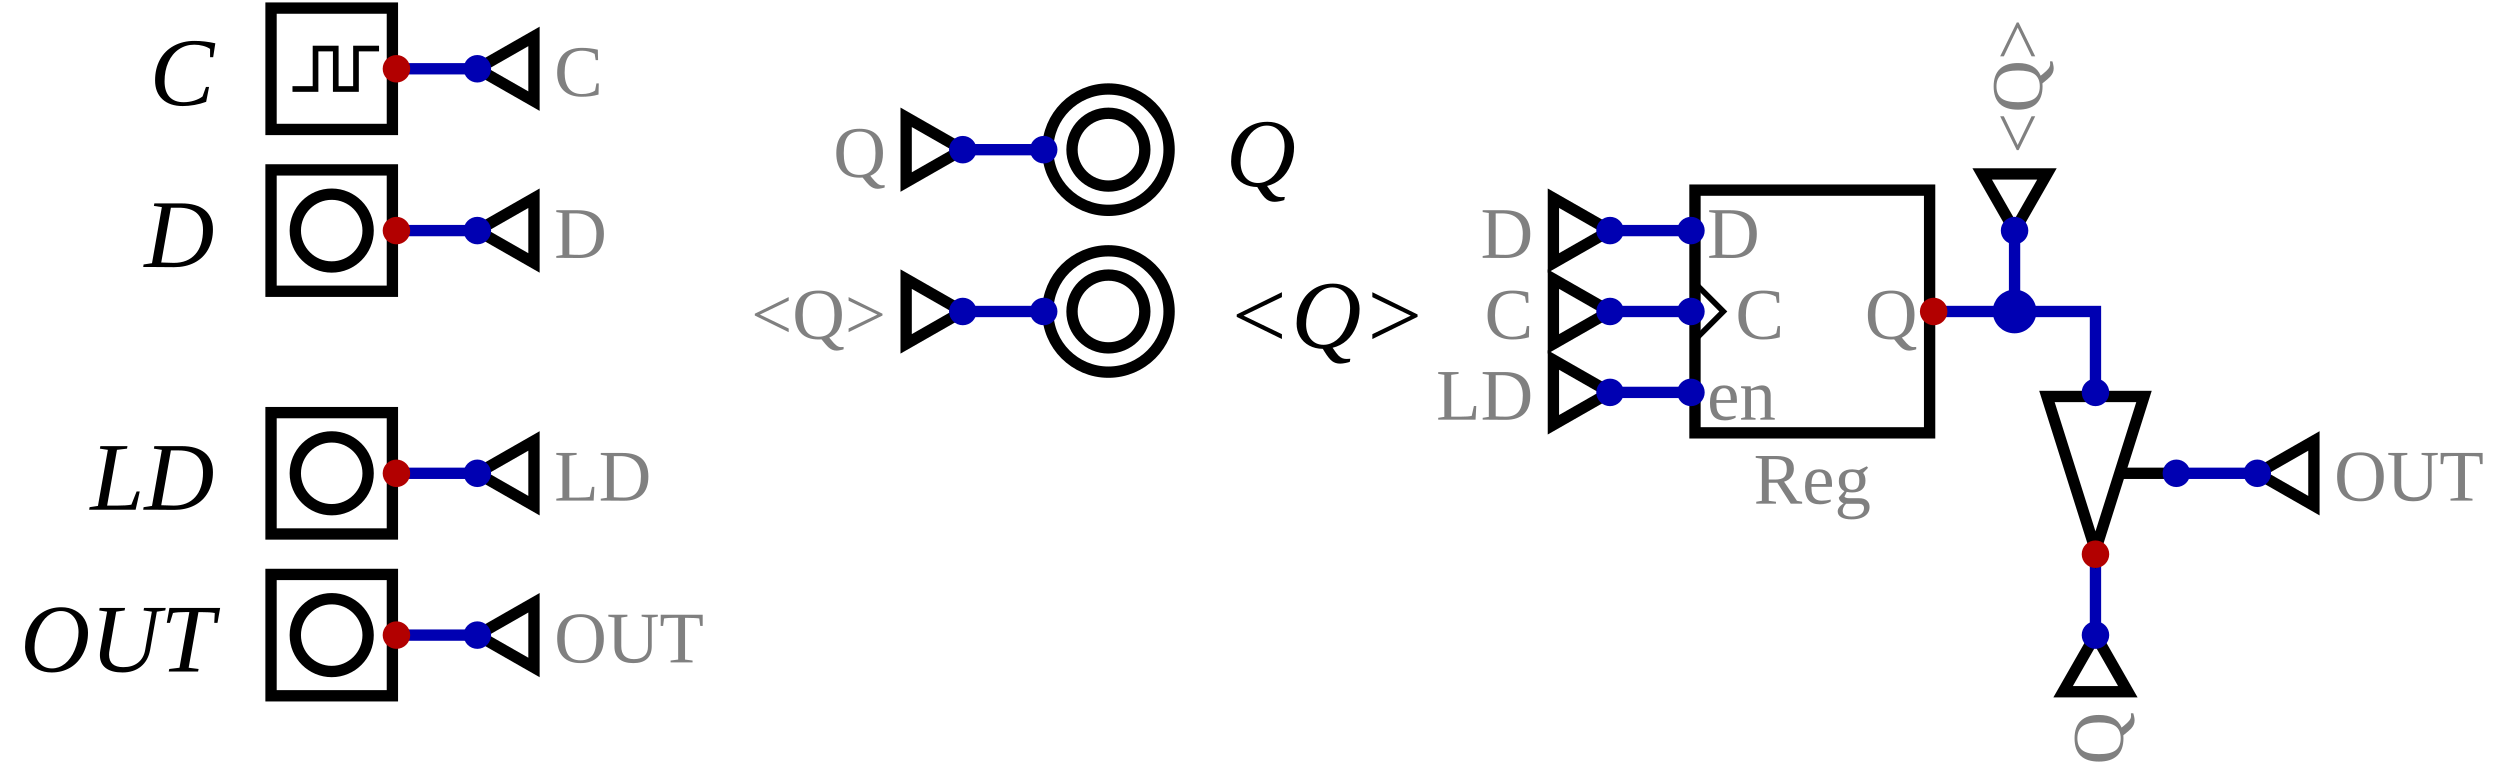
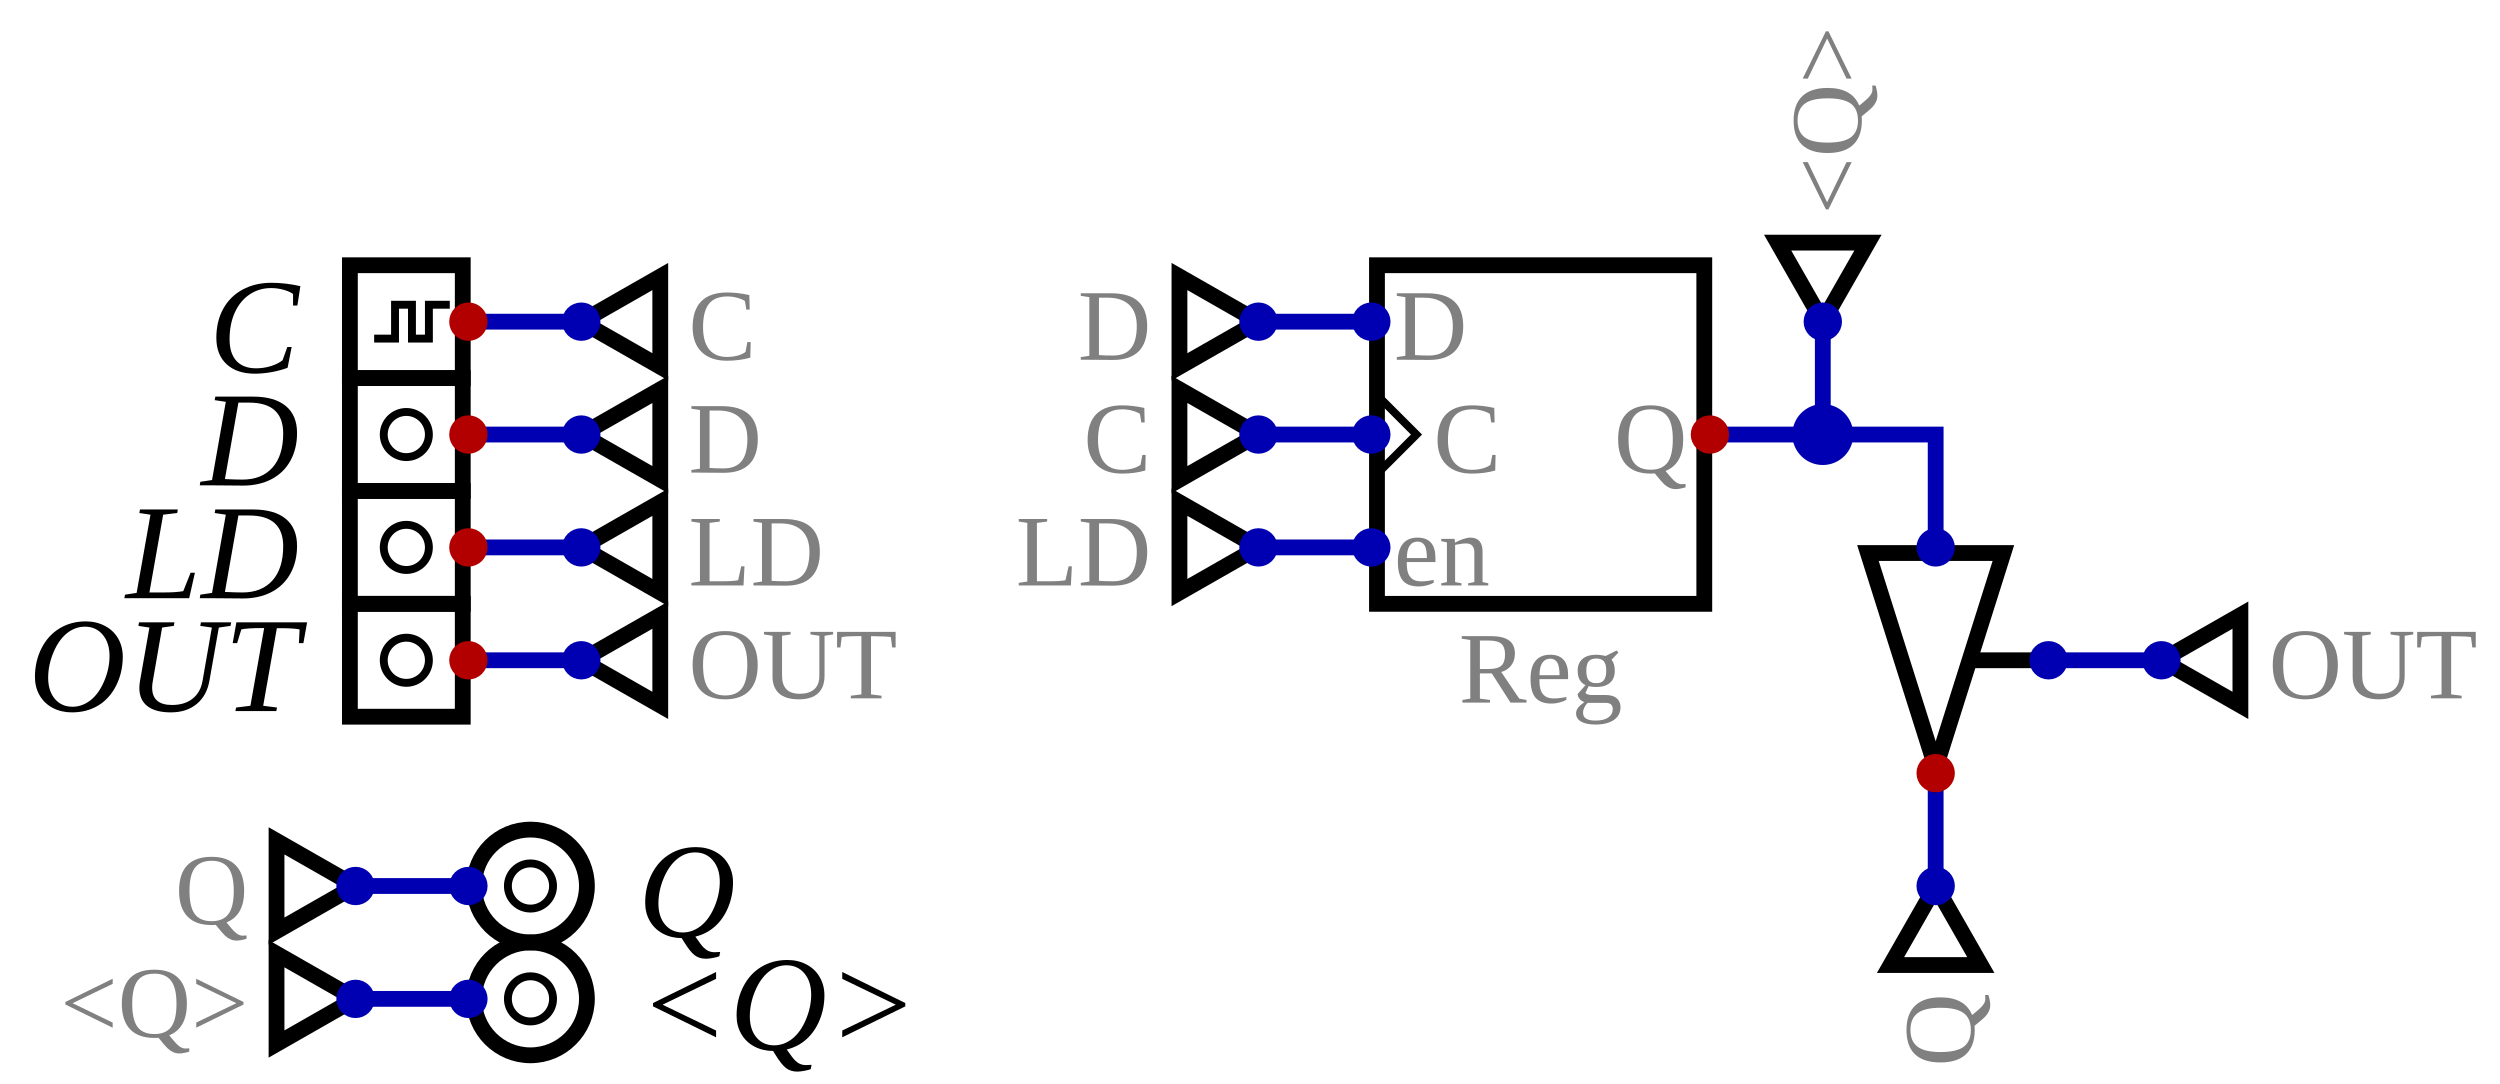
- <svg xmlns="http://www.w3.org/2000/svg" width="92.7mm" height="28.8mm" viewBox="42 63 618 192">
+ <svg xmlns="http://www.w3.org/2000/svg" width="66.45mm" height="28.8mm" viewBox="37 -17 443 192">
  <g stroke-linecap="square">
-     <path d="M 440,160 L 460,160" stroke="#0000b2" stroke-width="2.8" fill="none" />
-     <path d="M 140,80 L 160,80" stroke="#0000b2" stroke-width="2.8" fill="none" />
-     <path d="M 280,100 L 300,100" stroke="#0000b2" stroke-width="2.8" fill="none" />
-     <path d="M 140,180 L 160,180" stroke="#0000b2" stroke-width="2.8" fill="none" />
-     <path d="M 580,180 L 600,180" stroke="#0000b2" stroke-width="2.8" fill="none" />
-     <path d="M 140,120 L 160,120" stroke="#0000b2" stroke-width="2.8" fill="none" />
-     <path d="M 440,120 L 460,120" stroke="#0000b2" stroke-width="2.8" fill="none" />
-     <path d="M 520,140 L 540,140 L 560,140 L 560,160" stroke="#0000b2" stroke-width="2.8" fill="none" />
-     <path d="M 440,140 L 460,140" stroke="#0000b2" stroke-width="2.8" fill="none" />
-     <path d="M 280,140 L 300,140" stroke="#0000b2" stroke-width="2.8" fill="none" />
-     <path d="M 140,220 L 160,220" stroke="#0000b2" stroke-width="2.8" fill="none" />
-     <path d="M 560,200 L 560,220" stroke="#0000b2" stroke-width="2.8" fill="none" />
-     <path d="M 540,120 L 540,140" stroke="#0000b2" stroke-width="2.8" fill="none" />
-     <path d="M 580,180 L 567,180" stroke="#000000" stroke-width="2.8" fill="none" />
+     <path d="M 260,80 L 280,80" stroke="#0000b2" stroke-width="2.8" fill="none" />
+     <path d="M 120,80 L 140,80" stroke="#0000b2" stroke-width="2.8" fill="none" />
+     <path d="M 100,160 L 120,160" stroke="#0000b2" stroke-width="2.8" fill="none" />
+     <path d="M 400,100 L 420,100" stroke="#0000b2" stroke-width="2.8" fill="none" />
+     <path d="M 120,100 L 140,100" stroke="#0000b2" stroke-width="2.8" fill="none" />
+     <path d="M 120,40 L 140,40" stroke="#0000b2" stroke-width="2.8" fill="none" />
+     <path d="M 260,40 L 280,40" stroke="#0000b2" stroke-width="2.8" fill="none" />
+     <path d="M 100,140 L 120,140" stroke="#0000b2" stroke-width="2.8" fill="none" />
+     <path d="M 120,60 L 140,60" stroke="#0000b2" stroke-width="2.8" fill="none" />
+     <path d="M 340,60 L 360,60 L 380,60 L 380,80" stroke="#0000b2" stroke-width="2.8" fill="none" />
+     <path d="M 260,60 L 280,60" stroke="#0000b2" stroke-width="2.8" fill="none" />
+     <path d="M 360,40 L 360,60" stroke="#0000b2" stroke-width="2.8" fill="none" />
+     <path d="M 380,120 L 380,140" stroke="#0000b2" stroke-width="2.8" fill="none" />
+     <path d="M 400,100 L 387,100" stroke="#000000" stroke-width="2.8" fill="none" />
    <g>
-       <circle cx="540.0" cy="140.0" r="4.0" stroke="#0000b2" stroke-width="2.8" fill="#0000b2" />
+       <circle cx="360.0" cy="60.0" r="4.0" stroke="#0000b2" stroke-width="2.8" fill="#0000b2" />
    </g>
    <g>
-       <path d="M 461,110 L 519,110 L 519,170 L 461,170 Z" stroke="#000000" stroke-width="2.8" fill="none" />
-       <text text-anchor="start" x="464.0" y="126.75" fill="#808080" style="font-size:18px">D</text>
-       <path d="M 461,147 L 468,140 L 461,133" stroke="#000000" stroke-width="1.4" fill="none" />
-       <text text-anchor="start" x="471.0" y="146.75" fill="#808080" style="font-size:18px">C</text>
-       <text text-anchor="start" x="464.0" y="166.75" fill="#808080" style="font-size:18px">en</text>
-       <text text-anchor="end" x="516.0" y="146.75" fill="#808080" style="font-size:18px">Q</text>
-       <text text-anchor="middle" x="490.0" y="187.5" fill="#808080" style="font-size:18px">Reg</text>
-       <circle cx="460.0" cy="120.0" r="2.0" stroke="#0000b2" stroke-width="2.8" fill="#0000b2" />
-       <circle cx="460.0" cy="140.0" r="2.0" stroke="#0000b2" stroke-width="2.8" fill="#0000b2" />
-       <circle cx="460.0" cy="160.0" r="2.0" stroke="#0000b2" stroke-width="2.8" fill="#0000b2" />
-       <circle cx="520.0" cy="140.0" r="2.0" stroke="#b20000" stroke-width="2.8" fill="#b20000" />
+       <path d="M 281,30 L 339,30 L 339,90 L 281,90 Z" stroke="#000000" stroke-width="2.8" fill="none" />
+       <text text-anchor="start" x="284.0" y="46.75" fill="#808080" style="font-size:18px">D</text>
+       <path d="M 281,67 L 288,60 L 281,53" stroke="#000000" stroke-width="1.4" fill="none" />
+       <text text-anchor="start" x="291.0" y="66.75" fill="#808080" style="font-size:18px">C</text>
+       <text text-anchor="start" x="284.0" y="86.75" fill="#808080" style="font-size:18px">en</text>
+       <text text-anchor="end" x="336.0" y="66.75" fill="#808080" style="font-size:18px">Q</text>
+       <text text-anchor="middle" x="310.0" y="107.5" fill="#808080" style="font-size:18px">Reg</text>
+       <circle cx="280.0" cy="40.0" r="2.0" stroke="#0000b2" stroke-width="2.8" fill="#0000b2" />
+       <circle cx="280.0" cy="60.0" r="2.0" stroke="#0000b2" stroke-width="2.8" fill="#0000b2" />
+       <circle cx="280.0" cy="80.0" r="2.0" stroke="#0000b2" stroke-width="2.8" fill="#0000b2" />
+       <circle cx="340.0" cy="60.0" r="2.0" stroke="#b20000" stroke-width="2.8" fill="#b20000" />
    </g>
    <g>
-       <path d="M 440,140 L 426,132 L 426,148 Z" stroke="#000000" stroke-width="2.8" fill="none" />
-       <text text-anchor="end" x="421.0" y="146.75" fill="#808080" style="font-size:18px">C</text>
-       <circle cx="440.0" cy="140.0" r="2.0" stroke="#0000b2" stroke-width="2.8" fill="#0000b2" />
+       <path d="M 260,60 L 246,52 L 246,68 Z" stroke="#000000" stroke-width="2.8" fill="none" />
+       <text text-anchor="end" x="241.0" y="66.75" fill="#808080" style="font-size:18px">C</text>
+       <circle cx="260.0" cy="60.0" r="2.0" stroke="#0000b2" stroke-width="2.8" fill="#0000b2" />
    </g>
    <g>
-       <path d="M 440,160 L 426,152 L 426,168 Z" stroke="#000000" stroke-width="2.8" fill="none" />
-       <text text-anchor="end" x="421.0" y="166.75" fill="#808080" style="font-size:18px">LD</text>
-       <circle cx="440.0" cy="160.0" r="2.0" stroke="#0000b2" stroke-width="2.8" fill="#0000b2" />
+       <path d="M 260,80 L 246,72 L 246,88 Z" stroke="#000000" stroke-width="2.8" fill="none" />
+       <text text-anchor="end" x="241.0" y="86.75" fill="#808080" style="font-size:18px">LD</text>
+       <circle cx="260.0" cy="80.0" r="2.0" stroke="#0000b2" stroke-width="2.8" fill="#0000b2" />
    </g>
    <g>
-       <path d="M 540,120 L 548,106 L 532,106 Z" stroke="#000000" stroke-width="2.8" fill="none" />
-       <text text-anchor="start" x="540.0" y="107.75" fill="#808080" style="font-size:18px" transform="rotate(-90,540.0,101.0)">&lt;Q&gt;</text>
-       <circle cx="540.0" cy="120.0" r="2.0" stroke="#0000b2" stroke-width="2.8" fill="#0000b2" />
+       <path d="M 360,40 L 368,26 L 352,26 Z" stroke="#000000" stroke-width="2.8" fill="none" />
+       <text text-anchor="start" x="360.0" y="27.75" fill="#808080" style="font-size:18px" transform="rotate(-90,360.0,21.0)">&lt;Q&gt;</text>
+       <circle cx="360.0" cy="40.0" r="2.0" stroke="#0000b2" stroke-width="2.8" fill="#0000b2" />
    </g>
    <g>
-       <path d="M 572,161 L 560,199 L 548,161 Z" stroke="#000000" stroke-width="2.8" fill="none" />
-       <circle cx="560.0" cy="160.0" r="2.0" stroke="#0000b2" stroke-width="2.8" fill="#0000b2" />
-       <circle cx="580.0" cy="180.0" r="2.0" stroke="#0000b2" stroke-width="2.8" fill="#0000b2" />
-       <circle cx="560.0" cy="200.0" r="2.0" stroke="#b20000" stroke-width="2.8" fill="#b20000" />
+       <path d="M 392,81 L 380,119 L 368,81 Z" stroke="#000000" stroke-width="2.8" fill="none" />
+       <circle cx="380.0" cy="80.0" r="2.0" stroke="#0000b2" stroke-width="2.8" fill="#0000b2" />
+       <circle cx="400.0" cy="100.0" r="2.0" stroke="#0000b2" stroke-width="2.8" fill="#0000b2" />
+       <circle cx="380.0" cy="120.0" r="2.0" stroke="#b20000" stroke-width="2.8" fill="#b20000" />
    </g>
    <g>
-       <path d="M 600,180 L 614,188 L 614,172 Z" stroke="#000000" stroke-width="2.8" fill="none" />
-       <text text-anchor="start" x="619.0" y="186.75" fill="#808080" style="font-size:18px">OUT</text>
-       <circle cx="600.0" cy="180.0" r="2.0" stroke="#0000b2" stroke-width="2.8" fill="#0000b2" />
+       <path d="M 420,100 L 434,108 L 434,92 Z" stroke="#000000" stroke-width="2.8" fill="none" />
+       <text text-anchor="start" x="439.0" y="106.75" fill="#808080" style="font-size:18px">OUT</text>
+       <circle cx="420.0" cy="100.0" r="2.0" stroke="#0000b2" stroke-width="2.8" fill="#0000b2" />
    </g>
    <g>
-       <path d="M 109,65 L 139,65 L 139,95 L 109,95 Z" stroke="#000000" stroke-width="2.8" fill="none" />
-       <text text-anchor="end" x="95.0" y="89.0" fill="#000000" style="font-size:24px">
+       <path d="M 99,30 L 119,30 L 119,50 L 99,50 Z" stroke="#000000" stroke-width="2.8" fill="none" />
+       <text text-anchor="end" x="90.0" y="49.0" fill="#000000" style="font-size:24px">
        <tspan style="font-style:italic;">C</tspan>
      </text>
-       <path d="M 115,85 L 120,85 L 120,75 L 125,75 L 125,85 L 130,85 L 130,75 L 135,75" stroke="#000000" stroke-width="1.4" fill="none" />
-       <circle cx="140.0" cy="80.0" r="2.0" stroke="#b20000" stroke-width="2.8" fill="#b20000" />
+       <path d="M 104,43 L 107,43 L 107,37 L 110,37 L 110,43 L 113,43 L 113,37 L 116,37" stroke="#000000" stroke-width="1.4" fill="none" />
+       <circle cx="120.0" cy="40.0" r="2.0" stroke="#b20000" stroke-width="2.8" fill="#b20000" />
    </g>
    <g>
-       <path d="M 109,105 L 139,105 L 139,135 L 109,135 Z" stroke="#000000" stroke-width="2.8" fill="none" />
-       <circle cx="124.0" cy="120.0" r="9.0" stroke="#000000" stroke-width="2.8" fill="none" />
-       <text text-anchor="end" x="95.0" y="129.0" fill="#000000" style="font-size:24px">
+       <path d="M 99,50 L 119,50 L 119,70 L 99,70 Z" stroke="#000000" stroke-width="2.8" fill="none" />
+       <circle cx="109.0" cy="60.0" r="4.0" stroke="#000000" stroke-width="1.4" fill="none" />
+       <text text-anchor="end" x="90.0" y="69.0" fill="#000000" style="font-size:24px">
        <tspan style="font-style:italic;">D</tspan>
      </text>
-       <circle cx="140.0" cy="120.0" r="2.0" stroke="#b20000" stroke-width="2.8" fill="#b20000" />
+       <circle cx="120.0" cy="60.0" r="2.0" stroke="#b20000" stroke-width="2.8" fill="#b20000" />
    </g>
    <g>
-       <path d="M 109,205 L 139,205 L 139,235 L 109,235 Z" stroke="#000000" stroke-width="2.8" fill="none" />
-       <circle cx="124.0" cy="220.0" r="9.0" stroke="#000000" stroke-width="2.8" fill="none" />
-       <text text-anchor="end" x="95.0" y="229.0" fill="#000000" style="font-size:24px">
+       <path d="M 99,90 L 119,90 L 119,110 L 99,110 Z" stroke="#000000" stroke-width="2.8" fill="none" />
+       <circle cx="109.0" cy="100.0" r="4.0" stroke="#000000" stroke-width="1.4" fill="none" />
+       <text text-anchor="end" x="90.0" y="109.0" fill="#000000" style="font-size:24px">
        <tspan style="font-style:italic;">OUT</tspan>
      </text>
-       <circle cx="140.0" cy="220.0" r="2.0" stroke="#b20000" stroke-width="2.8" fill="#b20000" />
+       <circle cx="120.0" cy="100.0" r="2.0" stroke="#b20000" stroke-width="2.8" fill="#b20000" />
    </g>
    <g>
-       <circle cx="316.0" cy="100.0" r="9.0" stroke="#000000" stroke-width="2.8" fill="none" />
-       <circle cx="316.0" cy="100.0" r="15.0" stroke="#000000" stroke-width="2.8" fill="none" />
-       <text text-anchor="start" x="345.0" y="109.0" fill="#000000" style="font-size:24px">
+       <circle cx="131.0" cy="140.0" r="4.0" stroke="#000000" stroke-width="1.4" fill="none" />
+       <circle cx="131.0" cy="140.0" r="10.0" stroke="#000000" stroke-width="2.8" fill="none" />
+       <text text-anchor="start" x="150.0" y="149.0" fill="#000000" style="font-size:24px">
        <tspan style="font-style:italic;">Q</tspan>
      </text>
-       <circle cx="300.0" cy="100.0" r="2.0" stroke="#0000b2" stroke-width="2.8" fill="#0000b2" />
+       <circle cx="120.0" cy="140.0" r="2.0" stroke="#0000b2" stroke-width="2.8" fill="#0000b2" />
    </g>
    <g>
-       <path d="M 440,120 L 426,112 L 426,128 Z" stroke="#000000" stroke-width="2.8" fill="none" />
-       <text text-anchor="end" x="421.0" y="126.75" fill="#808080" style="font-size:18px">D</text>
-       <circle cx="440.0" cy="120.0" r="2.0" stroke="#0000b2" stroke-width="2.8" fill="#0000b2" />
+       <path d="M 260,40 L 246,32 L 246,48 Z" stroke="#000000" stroke-width="2.8" fill="none" />
+       <text text-anchor="end" x="241.0" y="46.75" fill="#808080" style="font-size:18px">D</text>
+       <circle cx="260.0" cy="40.0" r="2.0" stroke="#0000b2" stroke-width="2.8" fill="#0000b2" />
    </g>
    <g>
-       <path d="M 560,220 L 552,234 L 568,234 Z" stroke="#000000" stroke-width="2.8" fill="none" />
-       <text text-anchor="end" x="560.0" y="245.75" fill="#808080" style="font-size:18px" transform="rotate(-90,560.0,239.0)">Q</text>
-       <circle cx="560.0" cy="220.0" r="2.0" stroke="#0000b2" stroke-width="2.8" fill="#0000b2" />
+       <path d="M 380,140 L 372,154 L 388,154 Z" stroke="#000000" stroke-width="2.8" fill="none" />
+       <text text-anchor="end" x="380.0" y="165.75" fill="#808080" style="font-size:18px" transform="rotate(-90,380.0,159.0)">Q</text>
+       <circle cx="380.0" cy="140.0" r="2.0" stroke="#0000b2" stroke-width="2.8" fill="#0000b2" />
    </g>
    <g>
-       <path d="M 280,100 L 266,92 L 266,108 Z" stroke="#000000" stroke-width="2.8" fill="none" />
-       <text text-anchor="end" x="261.0" y="106.75" fill="#808080" style="font-size:18px">Q</text>
-       <circle cx="280.0" cy="100.0" r="2.0" stroke="#0000b2" stroke-width="2.8" fill="#0000b2" />
+       <path d="M 100,140 L 86,132 L 86,148 Z" stroke="#000000" stroke-width="2.8" fill="none" />
+       <text text-anchor="end" x="81.0" y="146.75" fill="#808080" style="font-size:18px">Q</text>
+       <circle cx="100.0" cy="140.0" r="2.0" stroke="#0000b2" stroke-width="2.8" fill="#0000b2" />
    </g>
    <g>
-       <path d="M 160,80 L 174,88 L 174,72 Z" stroke="#000000" stroke-width="2.8" fill="none" />
-       <text text-anchor="start" x="179.0" y="86.75" fill="#808080" style="font-size:18px">C</text>
-       <circle cx="160.0" cy="80.0" r="2.0" stroke="#0000b2" stroke-width="2.8" fill="#0000b2" />
+       <path d="M 140,40 L 154,48 L 154,32 Z" stroke="#000000" stroke-width="2.8" fill="none" />
+       <text text-anchor="start" x="159.0" y="46.75" fill="#808080" style="font-size:18px">C</text>
+       <circle cx="140.0" cy="40.0" r="2.0" stroke="#0000b2" stroke-width="2.8" fill="#0000b2" />
    </g>
    <g>
-       <path d="M 160,180 L 174,188 L 174,172 Z" stroke="#000000" stroke-width="2.8" fill="none" />
-       <text text-anchor="start" x="179.0" y="186.75" fill="#808080" style="font-size:18px">LD</text>
-       <circle cx="160.0" cy="180.0" r="2.0" stroke="#0000b2" stroke-width="2.8" fill="#0000b2" />
+       <path d="M 140,80 L 154,88 L 154,72 Z" stroke="#000000" stroke-width="2.8" fill="none" />
+       <text text-anchor="start" x="159.0" y="86.75" fill="#808080" style="font-size:18px">LD</text>
+       <circle cx="140.0" cy="80.0" r="2.0" stroke="#0000b2" stroke-width="2.8" fill="#0000b2" />
    </g>
    <g>
-       <path d="M 160,120 L 174,128 L 174,112 Z" stroke="#000000" stroke-width="2.8" fill="none" />
-       <text text-anchor="start" x="179.0" y="126.75" fill="#808080" style="font-size:18px">D</text>
-       <circle cx="160.0" cy="120.0" r="2.0" stroke="#0000b2" stroke-width="2.8" fill="#0000b2" />
+       <path d="M 140,60 L 154,68 L 154,52 Z" stroke="#000000" stroke-width="2.8" fill="none" />
+       <text text-anchor="start" x="159.0" y="66.75" fill="#808080" style="font-size:18px">D</text>
+       <circle cx="140.0" cy="60.0" r="2.0" stroke="#0000b2" stroke-width="2.8" fill="#0000b2" />
    </g>
    <g>
-       <path d="M 160,220 L 174,228 L 174,212 Z" stroke="#000000" stroke-width="2.8" fill="none" />
-       <text text-anchor="start" x="179.0" y="226.75" fill="#808080" style="font-size:18px">OUT</text>
-       <circle cx="160.0" cy="220.0" r="2.0" stroke="#0000b2" stroke-width="2.8" fill="#0000b2" />
+       <path d="M 140,100 L 154,108 L 154,92 Z" stroke="#000000" stroke-width="2.8" fill="none" />
+       <text text-anchor="start" x="159.0" y="106.75" fill="#808080" style="font-size:18px">OUT</text>
+       <circle cx="140.0" cy="100.0" r="2.0" stroke="#0000b2" stroke-width="2.8" fill="#0000b2" />
    </g>
    <g>
-       <circle cx="316.0" cy="140.0" r="9.0" stroke="#000000" stroke-width="2.8" fill="none" />
-       <circle cx="316.0" cy="140.0" r="15.0" stroke="#000000" stroke-width="2.8" fill="none" />
-       <text text-anchor="start" x="345.0" y="149.0" fill="#000000" style="font-size:24px">
+       <circle cx="131.0" cy="160.0" r="4.0" stroke="#000000" stroke-width="1.4" fill="none" />
+       <circle cx="131.0" cy="160.0" r="10.0" stroke="#000000" stroke-width="2.8" fill="none" />
+       <text text-anchor="start" x="150.0" y="169.0" fill="#000000" style="font-size:24px">
        <tspan style="font-style:italic;">&lt;Q&gt;</tspan>
      </text>
-       <circle cx="300.0" cy="140.0" r="2.0" stroke="#0000b2" stroke-width="2.8" fill="#0000b2" />
+       <circle cx="120.0" cy="160.0" r="2.0" stroke="#0000b2" stroke-width="2.8" fill="#0000b2" />
    </g>
    <g>
-       <path d="M 280,140 L 266,132 L 266,148 Z" stroke="#000000" stroke-width="2.8" fill="none" />
-       <text text-anchor="end" x="261.0" y="146.75" fill="#808080" style="font-size:18px">&lt;Q&gt;</text>
-       <circle cx="280.0" cy="140.0" r="2.0" stroke="#0000b2" stroke-width="2.8" fill="#0000b2" />
+       <path d="M 100,160 L 86,152 L 86,168 Z" stroke="#000000" stroke-width="2.8" fill="none" />
+       <text text-anchor="end" x="81.0" y="166.75" fill="#808080" style="font-size:18px">&lt;Q&gt;</text>
+       <circle cx="100.0" cy="160.0" r="2.0" stroke="#0000b2" stroke-width="2.8" fill="#0000b2" />
    </g>
    <g>
-       <path d="M 109,165 L 139,165 L 139,195 L 109,195 Z" stroke="#000000" stroke-width="2.8" fill="none" />
-       <circle cx="124.0" cy="180.0" r="9.0" stroke="#000000" stroke-width="2.8" fill="none" />
-       <text text-anchor="end" x="95.0" y="189.0" fill="#000000" style="font-size:24px">
+       <path d="M 99,70 L 119,70 L 119,90 L 99,90 Z" stroke="#000000" stroke-width="2.8" fill="none" />
+       <circle cx="109.0" cy="80.0" r="4.0" stroke="#000000" stroke-width="1.4" fill="none" />
+       <text text-anchor="end" x="90.0" y="89.0" fill="#000000" style="font-size:24px">
        <tspan style="font-style:italic;">LD</tspan>
      </text>
-       <circle cx="140.0" cy="180.0" r="2.0" stroke="#b20000" stroke-width="2.8" fill="#b20000" />
+       <circle cx="120.0" cy="80.0" r="2.0" stroke="#b20000" stroke-width="2.8" fill="#b20000" />
    </g>
  </g>
</svg>
